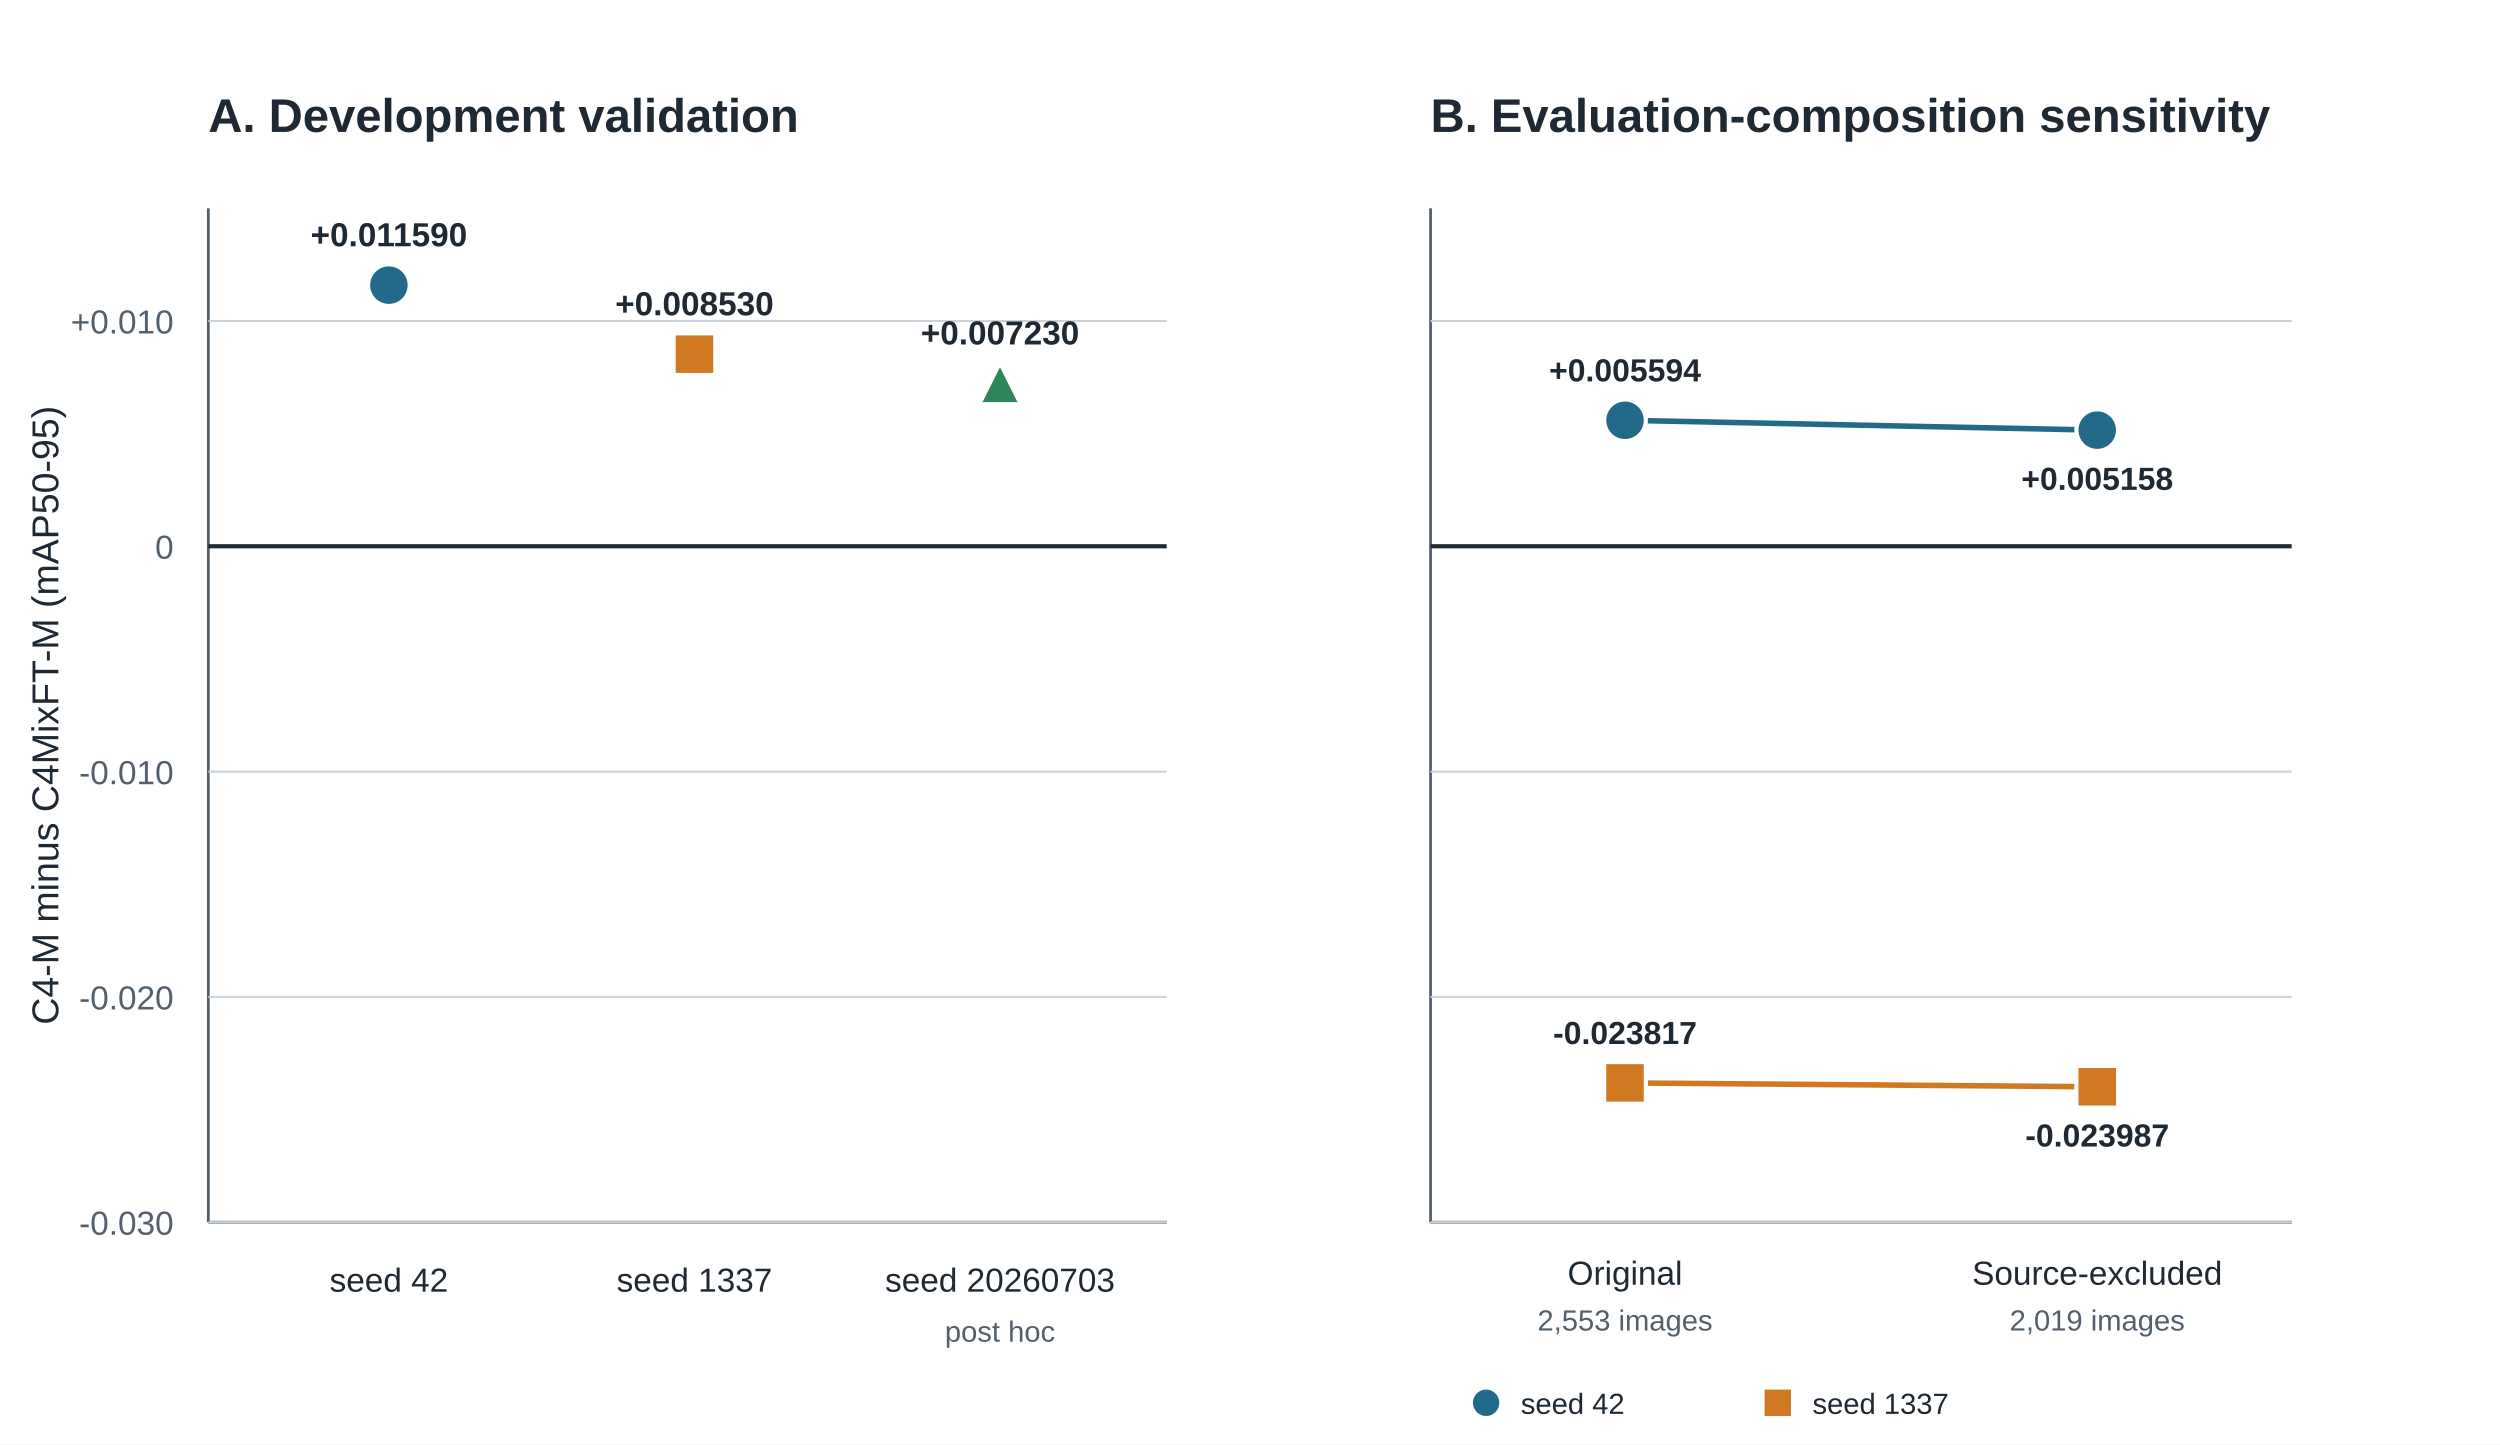
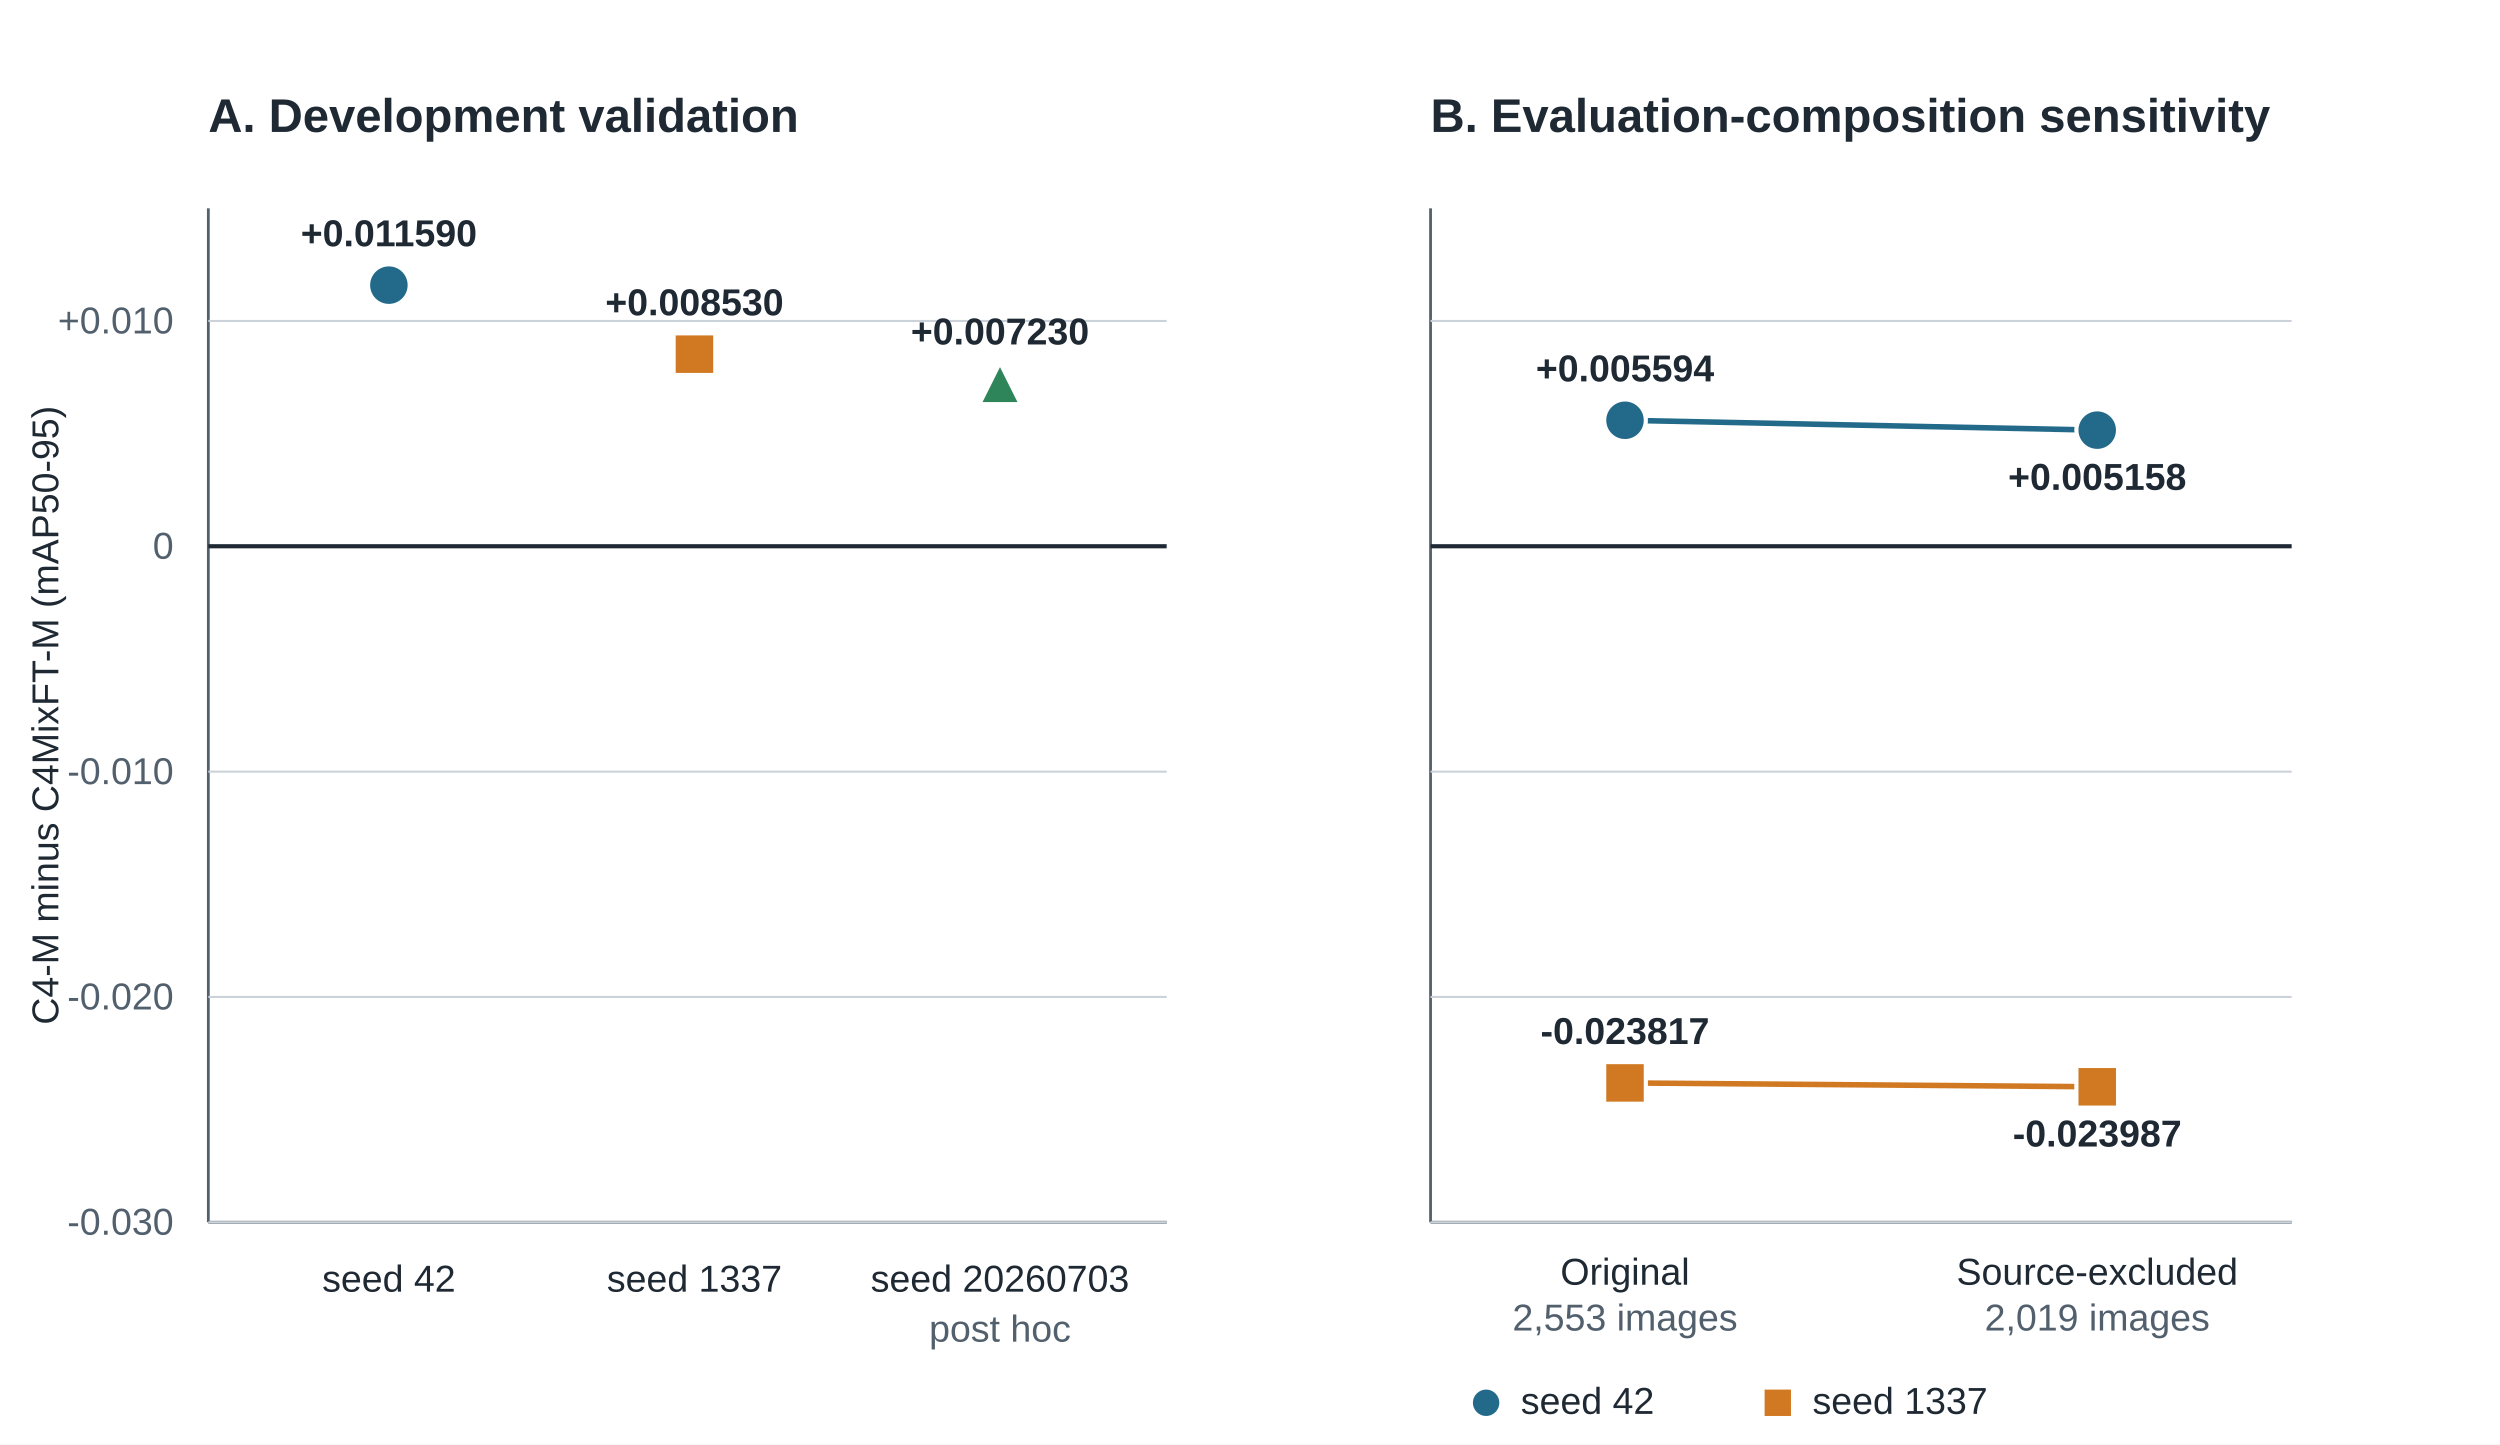
<svg xmlns="http://www.w3.org/2000/svg" width="1800" height="1040" viewBox="0 0 1800 1040">
  <rect width="100%" height="100%" fill="#FFFFFF" />
  <defs>
    <marker id="arrow" markerWidth="12" markerHeight="12" refX="10" refY="6" orient="auto">
      <path d="M0,0 L12,6 L0,12 z" fill="#1F2933" />
    </marker>
  </defs>
  <line x1="150.0" y1="150.0" x2="150.0" y2="880.0" stroke="#52606D" stroke-width="2" />
  <line x1="150.0" y1="880.0" x2="840.0" y2="880.0" stroke="#52606D" stroke-width="2" />
  <line x1="150.0" y1="880.0" x2="840.0" y2="880.0" stroke="#CBD2D9" stroke-width="1.5" />
  <line x1="150.0" y1="717.8" x2="840.0" y2="717.8" stroke="#CBD2D9" stroke-width="1.5" />
  <line x1="150.0" y1="555.6" x2="840.0" y2="555.6" stroke="#CBD2D9" stroke-width="1.5" />
  <line x1="150.0" y1="393.3" x2="840.0" y2="393.3" stroke="#1F2933" stroke-width="3" />
  <line x1="150.0" y1="231.1" x2="840.0" y2="231.1" stroke="#CBD2D9" stroke-width="1.5" />
  <line x1="1030.0" y1="150.0" x2="1030.0" y2="880.0" stroke="#52606D" stroke-width="2" />
  <line x1="1030.0" y1="880.0" x2="1650.0" y2="880.0" stroke="#52606D" stroke-width="2" />
  <line x1="1030.0" y1="880.0" x2="1650.0" y2="880.0" stroke="#CBD2D9" stroke-width="1.5" />
  <line x1="1030.0" y1="717.8" x2="1650.0" y2="717.8" stroke="#CBD2D9" stroke-width="1.5" />
  <line x1="1030.0" y1="555.6" x2="1650.0" y2="555.6" stroke="#CBD2D9" stroke-width="1.5" />
  <line x1="1030.0" y1="393.3" x2="1650.0" y2="393.3" stroke="#1F2933" stroke-width="3" />
  <line x1="1030.0" y1="231.1" x2="1650.0" y2="231.1" stroke="#CBD2D9" stroke-width="1.5" />
-   <text x="125.0" y="889.0" font-family="Arial, Helvetica, sans-serif" font-size="24" font-weight="400" text-anchor="end" fill="#52606D">-0.030</text>
-   <text x="125.0" y="726.8" font-family="Arial, Helvetica, sans-serif" font-size="24" font-weight="400" text-anchor="end" fill="#52606D">-0.020</text>
-   <text x="125.0" y="564.6" font-family="Arial, Helvetica, sans-serif" font-size="24" font-weight="400" text-anchor="end" fill="#52606D">-0.010</text>
-   <text x="125.0" y="402.3" font-family="Arial, Helvetica, sans-serif" font-size="24" font-weight="400" text-anchor="end" fill="#52606D">0</text>
-   <text x="125.0" y="240.1" font-family="Arial, Helvetica, sans-serif" font-size="24" font-weight="400" text-anchor="end" fill="#52606D">+0.010</text>
+   <text x="125.0" y="889.0" font-family="Arial, Helvetica, sans-serif" font-size="27" font-weight="400" text-anchor="end" fill="#52606D">-0.030</text>
+   <text x="125.0" y="726.8" font-family="Arial, Helvetica, sans-serif" font-size="27" font-weight="400" text-anchor="end" fill="#52606D">-0.020</text>
+   <text x="125.0" y="564.6" font-family="Arial, Helvetica, sans-serif" font-size="27" font-weight="400" text-anchor="end" fill="#52606D">-0.010</text>
+   <text x="125.0" y="402.3" font-family="Arial, Helvetica, sans-serif" font-size="27" font-weight="400" text-anchor="end" fill="#52606D">0</text>
+   <text x="125.0" y="240.1" font-family="Arial, Helvetica, sans-serif" font-size="27" font-weight="400" text-anchor="end" fill="#52606D">+0.010</text>
  <text x="42.0" y="515.0" font-family="Arial, Helvetica, sans-serif" font-size="27" font-weight="500" text-anchor="middle" fill="#1F2933" transform="rotate(-90 42 515)">C4-M minus C4MixFT-M (mAP50-95)</text>
  <text x="150.0" y="95.0" font-family="Arial, Helvetica, sans-serif" font-size="34" font-weight="700" text-anchor="start" fill="#1F2933">A. Development validation</text>
  <text x="1030.0" y="95.0" font-family="Arial, Helvetica, sans-serif" font-size="34" font-weight="700" text-anchor="start" fill="#1F2933">B. Evaluation-composition sensitivity</text>
  <circle cx="280.0" cy="205.3" r="15" fill="#236A8A" stroke="#FFFFFF" stroke-width="3" />
-   <text x="280.0" y="177.3" font-family="Arial, Helvetica, sans-serif" font-size="24" font-weight="600" text-anchor="middle" fill="#1F2933">+0.011590</text>
-   <text x="280.0" y="930.0" font-family="Arial, Helvetica, sans-serif" font-size="24" font-weight="500" text-anchor="middle" fill="#1F2933">seed 42</text>
+   <text x="280.0" y="177.3" font-family="Arial, Helvetica, sans-serif" font-size="27" font-weight="600" text-anchor="middle" fill="#1F2933">+0.011590</text>
+   <text x="280.0" y="930.0" font-family="Arial, Helvetica, sans-serif" font-size="27" font-weight="500" text-anchor="middle" fill="#1F2933">seed 42</text>
  <rect x="485.0" y="240.0" width="30.0" height="30.0" fill="#D07922" stroke="#FFFFFF" stroke-width="3" />
-   <text x="500.0" y="227.0" font-family="Arial, Helvetica, sans-serif" font-size="24" font-weight="600" text-anchor="middle" fill="#1F2933">+0.008530</text>
-   <text x="500.0" y="930.0" font-family="Arial, Helvetica, sans-serif" font-size="24" font-weight="500" text-anchor="middle" fill="#1F2933">seed 1337</text>
+   <text x="500.0" y="227.0" font-family="Arial, Helvetica, sans-serif" font-size="27" font-weight="600" text-anchor="middle" fill="#1F2933">+0.008530</text>
+   <text x="500.0" y="930.0" font-family="Arial, Helvetica, sans-serif" font-size="27" font-weight="500" text-anchor="middle" fill="#1F2933">seed 1337</text>
  <polygon points="720.0,261.0 705.0,291.0 735.0,291.0" fill="#2F855A" stroke="#FFFFFF" stroke-width="3" />
-   <text x="720.0" y="248.0" font-family="Arial, Helvetica, sans-serif" font-size="24" font-weight="600" text-anchor="middle" fill="#1F2933">+0.007230</text>
-   <text x="720.0" y="930.0" font-family="Arial, Helvetica, sans-serif" font-size="24" font-weight="500" text-anchor="middle" fill="#1F2933">seed 20260703</text>
-   <text x="720.0" y="966.0" font-family="Arial, Helvetica, sans-serif" font-size="21" font-weight="400" text-anchor="middle" fill="#52606D">post hoc</text>
+   <text x="720.0" y="248.0" font-family="Arial, Helvetica, sans-serif" font-size="27" font-weight="600" text-anchor="middle" fill="#1F2933">+0.007230</text>
+   <text x="720.0" y="930.0" font-family="Arial, Helvetica, sans-serif" font-size="27" font-weight="500" text-anchor="middle" fill="#1F2933">seed 20260703</text>
+   <text x="720.0" y="966.0" font-family="Arial, Helvetica, sans-serif" font-size="27" font-weight="400" text-anchor="middle" fill="#52606D">post hoc</text>
  <line x1="1170.0" y1="302.6" x2="1510.0" y2="309.7" stroke="#236A8A" stroke-width="4" />
  <circle cx="1170.0" cy="302.6" r="15" fill="#236A8A" stroke="#FFFFFF" stroke-width="3" />
  <circle cx="1510.0" cy="309.7" r="15" fill="#236A8A" stroke="#FFFFFF" stroke-width="3" />
-   <text x="1170.0" y="274.6" font-family="Arial, Helvetica, sans-serif" font-size="23" font-weight="600" text-anchor="middle" fill="#1F2933">+0.005594</text>
-   <text x="1510.0" y="352.7" font-family="Arial, Helvetica, sans-serif" font-size="23" font-weight="600" text-anchor="middle" fill="#1F2933">+0.005158</text>
+   <text x="1170.0" y="274.6" font-family="Arial, Helvetica, sans-serif" font-size="27" font-weight="600" text-anchor="middle" fill="#1F2933">+0.005594</text>
+   <text x="1510.0" y="352.7" font-family="Arial, Helvetica, sans-serif" font-size="27" font-weight="600" text-anchor="middle" fill="#1F2933">+0.005158</text>
  <line x1="1170.0" y1="779.7" x2="1510.0" y2="782.5" stroke="#D07922" stroke-width="4" />
  <rect x="1155.0" y="764.7" width="30.0" height="30.0" fill="#D07922" stroke="#FFFFFF" stroke-width="3" />
  <rect x="1495.0" y="767.5" width="30.0" height="30.0" fill="#D07922" stroke="#FFFFFF" stroke-width="3" />
-   <text x="1170.0" y="751.7" font-family="Arial, Helvetica, sans-serif" font-size="23" font-weight="600" text-anchor="middle" fill="#1F2933">-0.023817</text>
-   <text x="1510.0" y="825.5" font-family="Arial, Helvetica, sans-serif" font-size="23" font-weight="600" text-anchor="middle" fill="#1F2933">-0.023987</text>
-   <text x="1170.0" y="925.0" font-family="Arial, Helvetica, sans-serif" font-size="24" font-weight="500" text-anchor="middle" fill="#1F2933">Original</text>
-   <text x="1170.0" y="958.0" font-family="Arial, Helvetica, sans-serif" font-size="21" font-weight="400" text-anchor="middle" fill="#52606D">2,553 images</text>
-   <text x="1510.0" y="925.0" font-family="Arial, Helvetica, sans-serif" font-size="24" font-weight="500" text-anchor="middle" fill="#1F2933">Source-excluded</text>
-   <text x="1510.0" y="958.0" font-family="Arial, Helvetica, sans-serif" font-size="21" font-weight="400" text-anchor="middle" fill="#52606D">2,019 images</text>
+   <text x="1170.0" y="751.7" font-family="Arial, Helvetica, sans-serif" font-size="27" font-weight="600" text-anchor="middle" fill="#1F2933">-0.023817</text>
+   <text x="1510.0" y="825.5" font-family="Arial, Helvetica, sans-serif" font-size="27" font-weight="600" text-anchor="middle" fill="#1F2933">-0.023987</text>
+   <text x="1170.0" y="925.0" font-family="Arial, Helvetica, sans-serif" font-size="27" font-weight="500" text-anchor="middle" fill="#1F2933">Original</text>
+   <text x="1170.0" y="958.0" font-family="Arial, Helvetica, sans-serif" font-size="27" font-weight="400" text-anchor="middle" fill="#52606D">2,553 images</text>
+   <text x="1510.0" y="925.0" font-family="Arial, Helvetica, sans-serif" font-size="27" font-weight="500" text-anchor="middle" fill="#1F2933">Source-excluded</text>
+   <text x="1510.0" y="958.0" font-family="Arial, Helvetica, sans-serif" font-size="27" font-weight="400" text-anchor="middle" fill="#52606D">2,019 images</text>
  <circle cx="1070.0" cy="1010.0" r="11" fill="#236A8A" stroke="#FFFFFF" stroke-width="3" />
-   <text x="1095.0" y="1018.0" font-family="Arial, Helvetica, sans-serif" font-size="21" font-weight="400" text-anchor="start" fill="#1F2933">seed 42</text>
+   <text x="1095.0" y="1018.0" font-family="Arial, Helvetica, sans-serif" font-size="27" font-weight="400" text-anchor="start" fill="#1F2933">seed 42</text>
  <rect x="1269.0" y="999.0" width="22.0" height="22.0" fill="#D07922" stroke="#FFFFFF" stroke-width="3" />
-   <text x="1305.0" y="1018.0" font-family="Arial, Helvetica, sans-serif" font-size="21" font-weight="400" text-anchor="start" fill="#1F2933">seed 1337</text>
+   <text x="1305.0" y="1018.0" font-family="Arial, Helvetica, sans-serif" font-size="27" font-weight="400" text-anchor="start" fill="#1F2933">seed 1337</text>
</svg>
